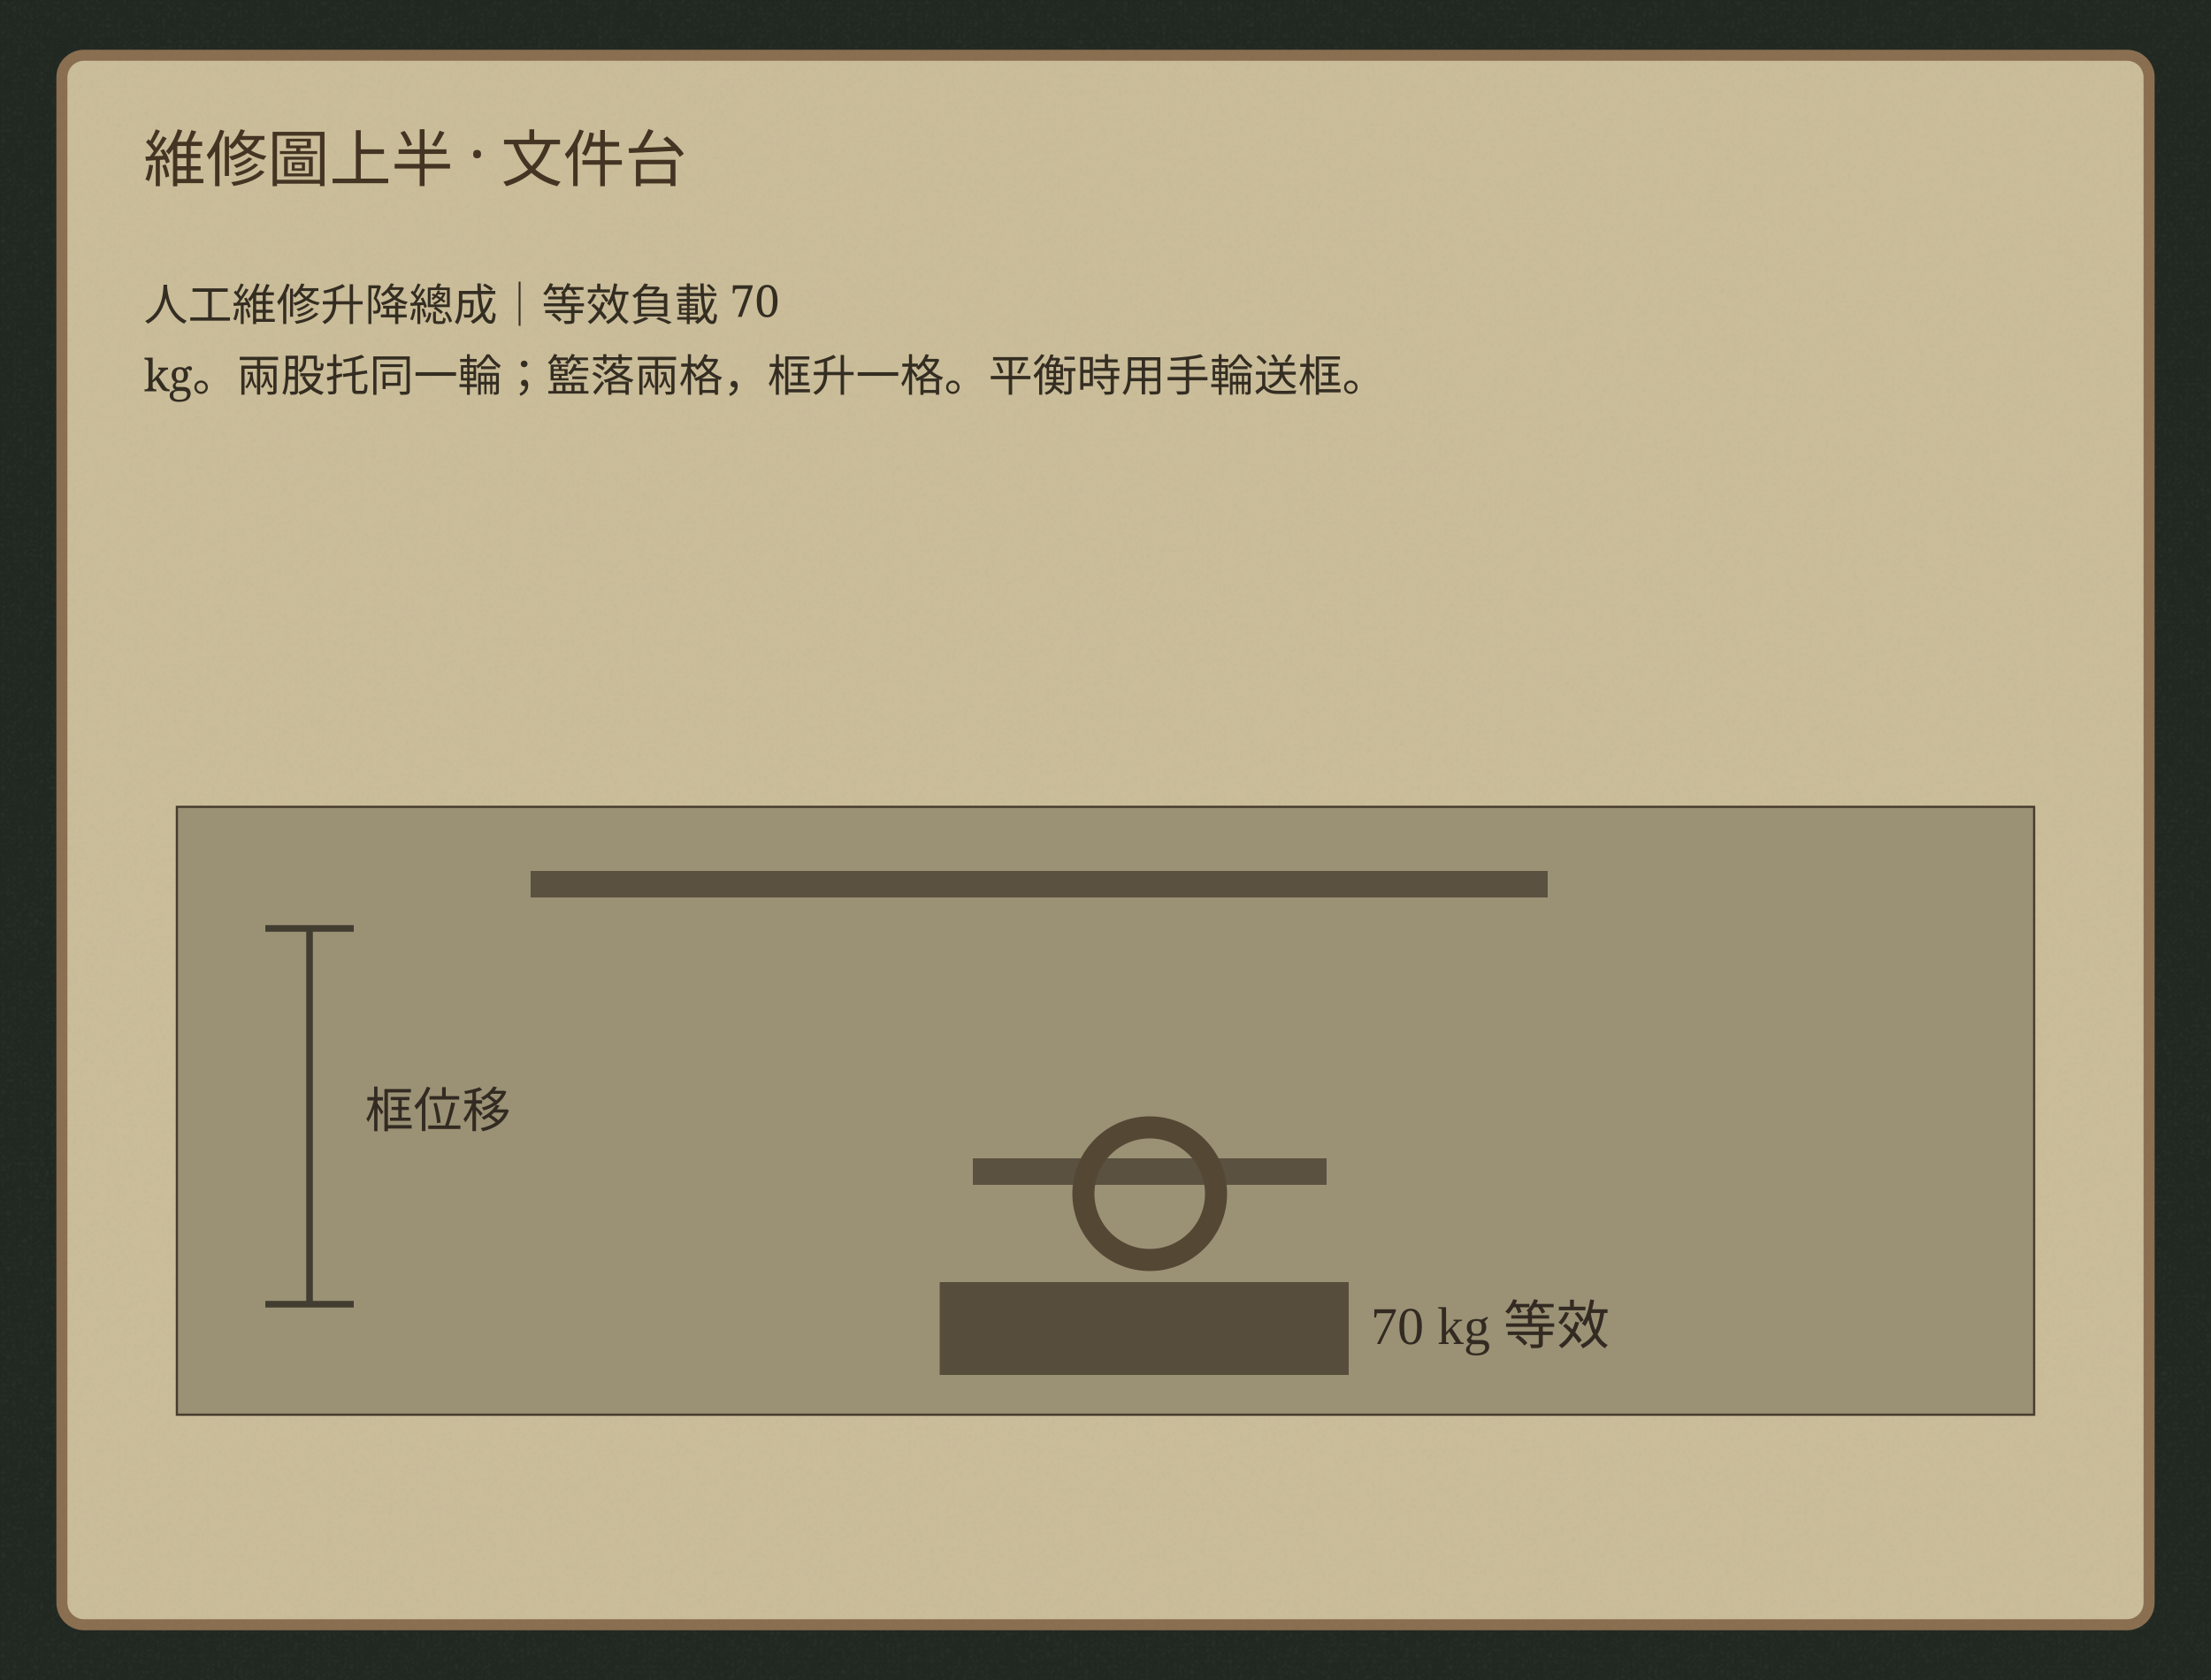
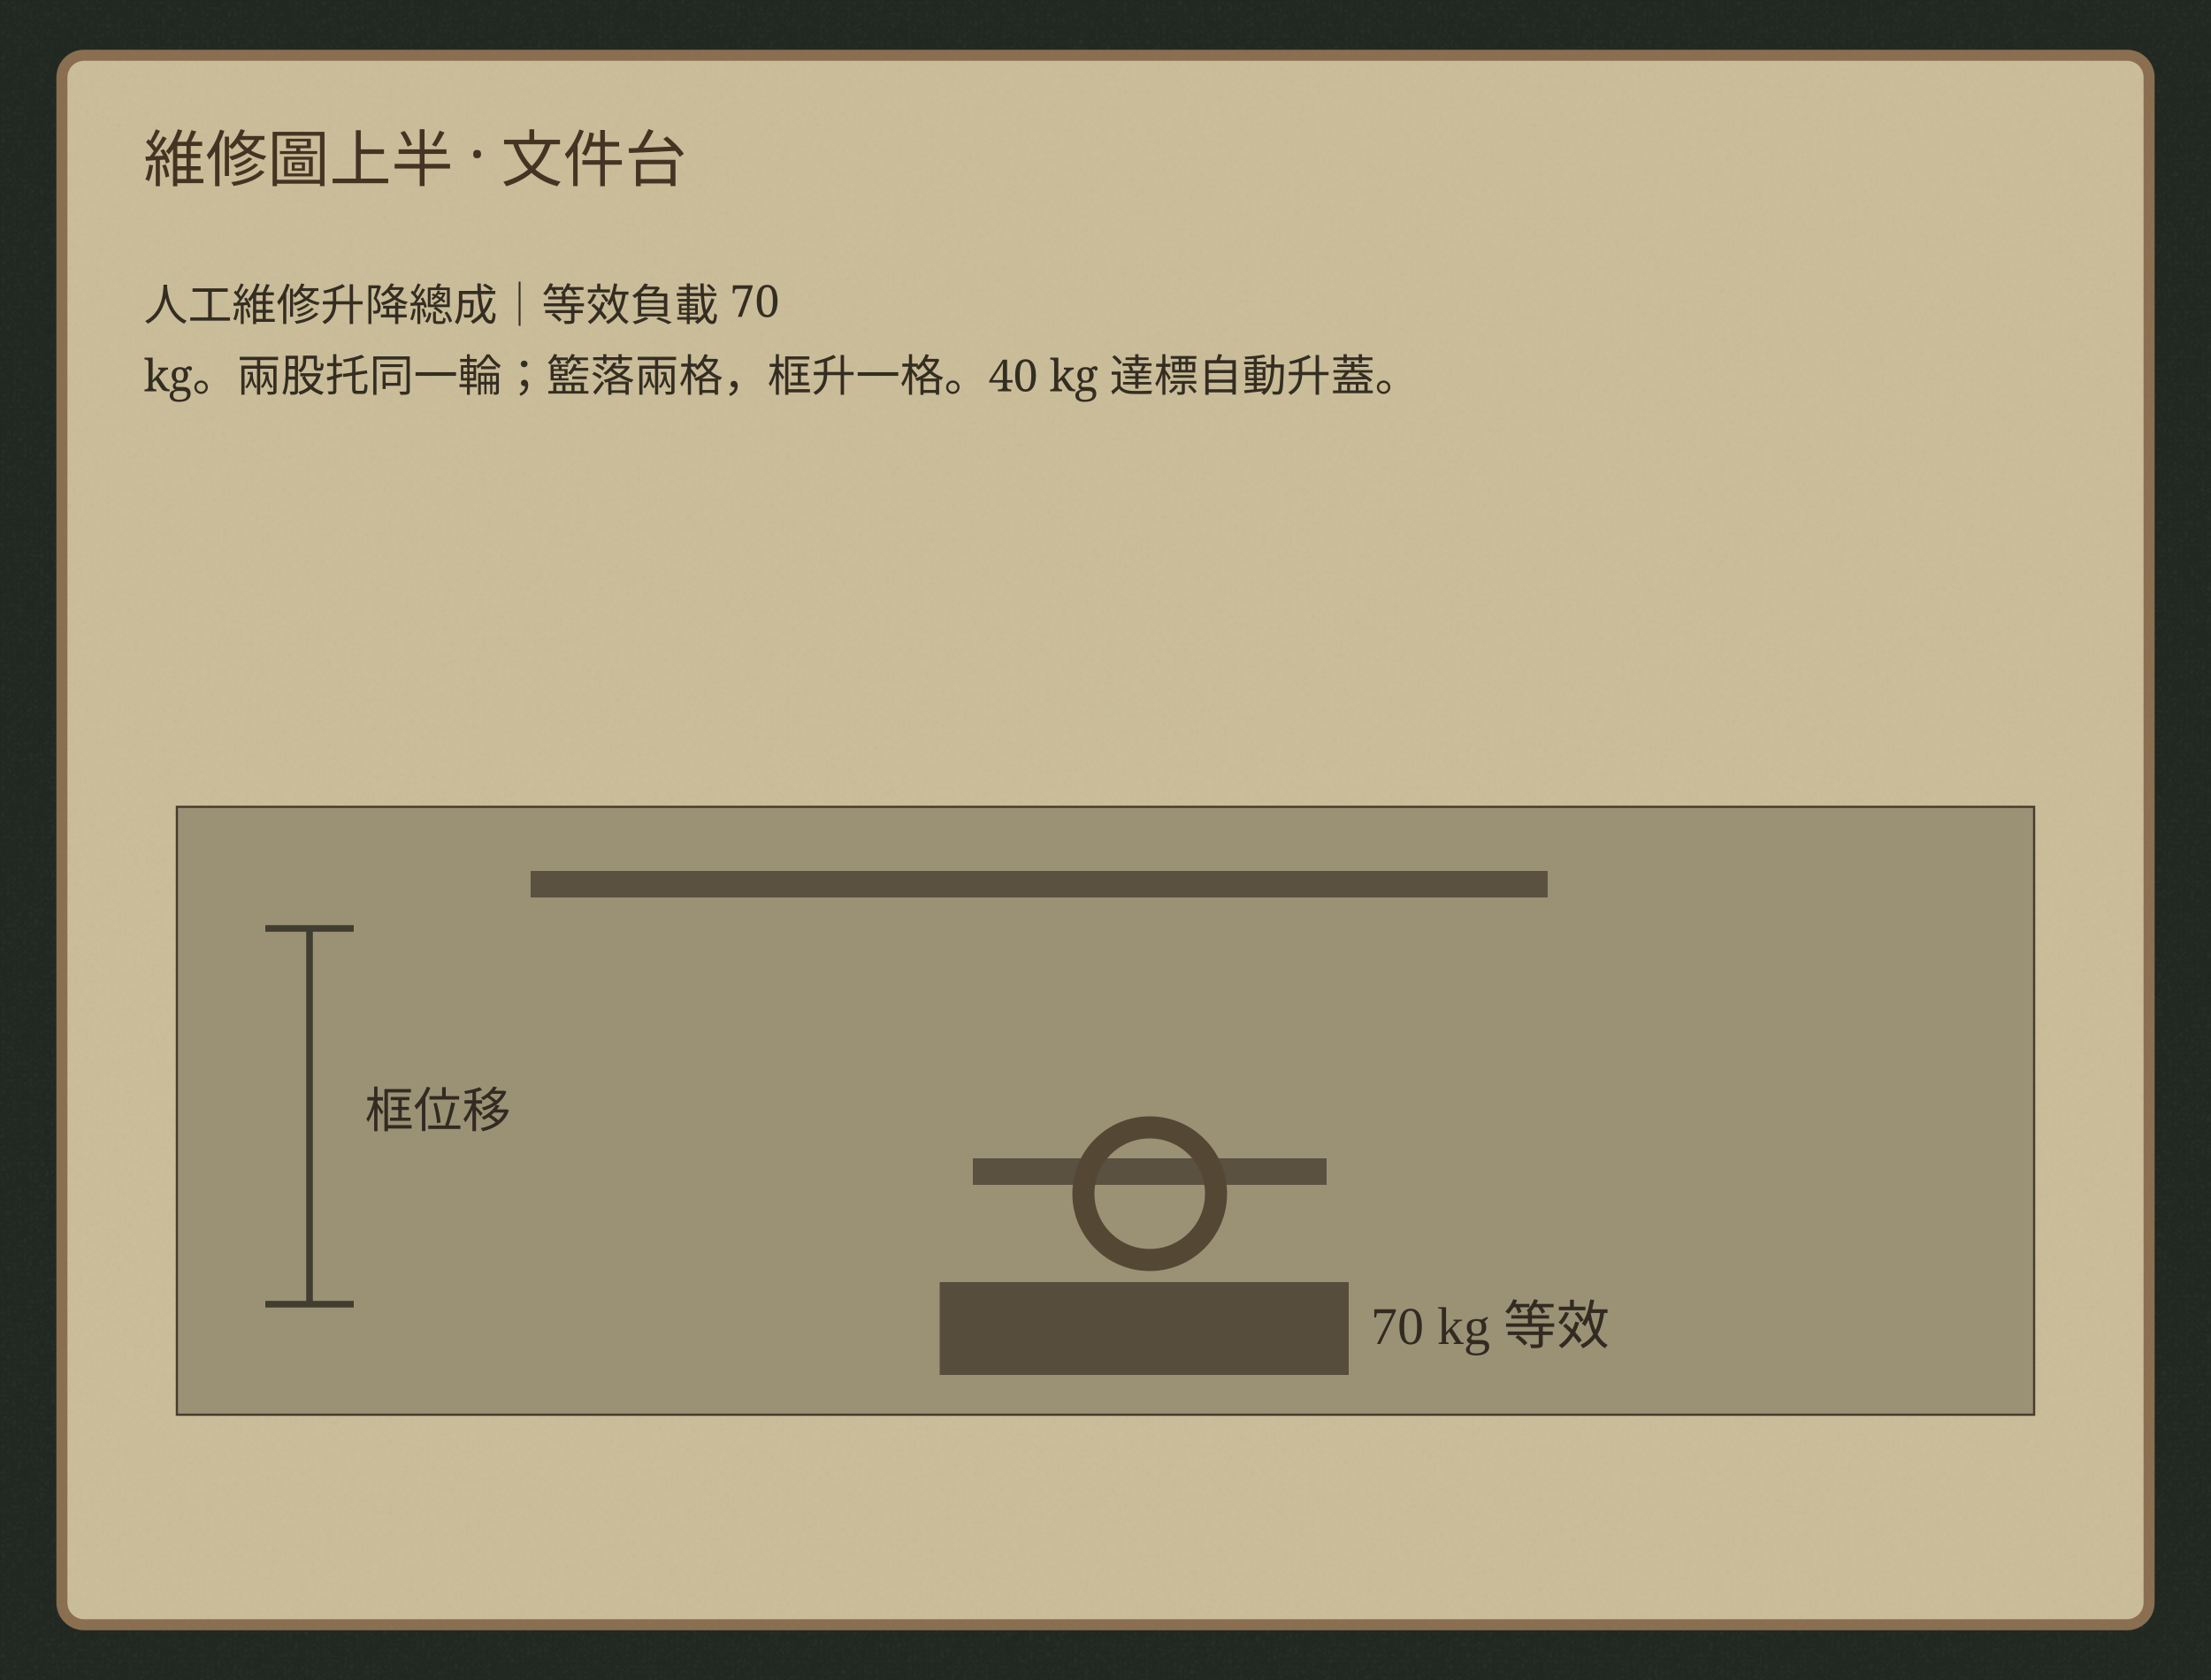
<svg xmlns="http://www.w3.org/2000/svg" width="1000" height="760" viewBox="0 0 1000 760">
  <defs>
    <filter id="grain">
      <feTurbulence baseFrequency=".4" numOctaves="3" stitchTiles="stitch" />
      <feColorMatrix type="saturate" values="0" />
      <feComponentTransfer>
        <feFuncA type="linear" slope=".07" />
      </feComponentTransfer>
      <feBlend in="SourceGraphic" mode="multiply" />
    </filter>
  </defs>
  <rect width="1000" height="760" fill="#202720" />
  <rect x="28" y="25" width="944" height="710" rx="10" fill="#cbbd9a" stroke="#8b7051" stroke-width="5" filter="url(#grain)" />
  <text x="65" y="82" fill="#443423" font-family="serif" font-size="28">維修圖上半 · 文件台</text>
  <rect x="80" y="365" width="840" height="275" fill="#9b9276" stroke="#473c2d" />
  <path d="M240 400H700M440 530H600" fill="none" stroke="#5a5140" stroke-width="12" />
  <circle cx="520" cy="540" r="30" fill="none" stroke="#544835" stroke-width="10" />
  <rect x="425" y="580" width="185" height="42" fill="#574d3c" />
  <text x="620" y="608" font-size="24" fill="#332b22">70 kg 等效</text>
  <path d="M140 420V590M120 420H160M120 590H160" stroke="#413d30" stroke-width="3" />
  <text x="165" y="510" font-size="22" fill="#332b22">框位移</text>
  <text x="65" y="145" fill="#342d22" font-family="serif" font-size="20">人工維修升降總成｜等效負載 70 </text>
-   <text x="65" y="177" fill="#342d22" font-family="serif" font-size="20">kg。兩股托同一輪；籃落兩格，框升一格。平衡時用手輪送框。</text>
+   <text x="65" y="177" fill="#342d22" font-family="serif" font-size="20">kg。兩股托同一輪；籃落兩格，框升一格。40 kg 達標自動升蓋。</text>
</svg>
